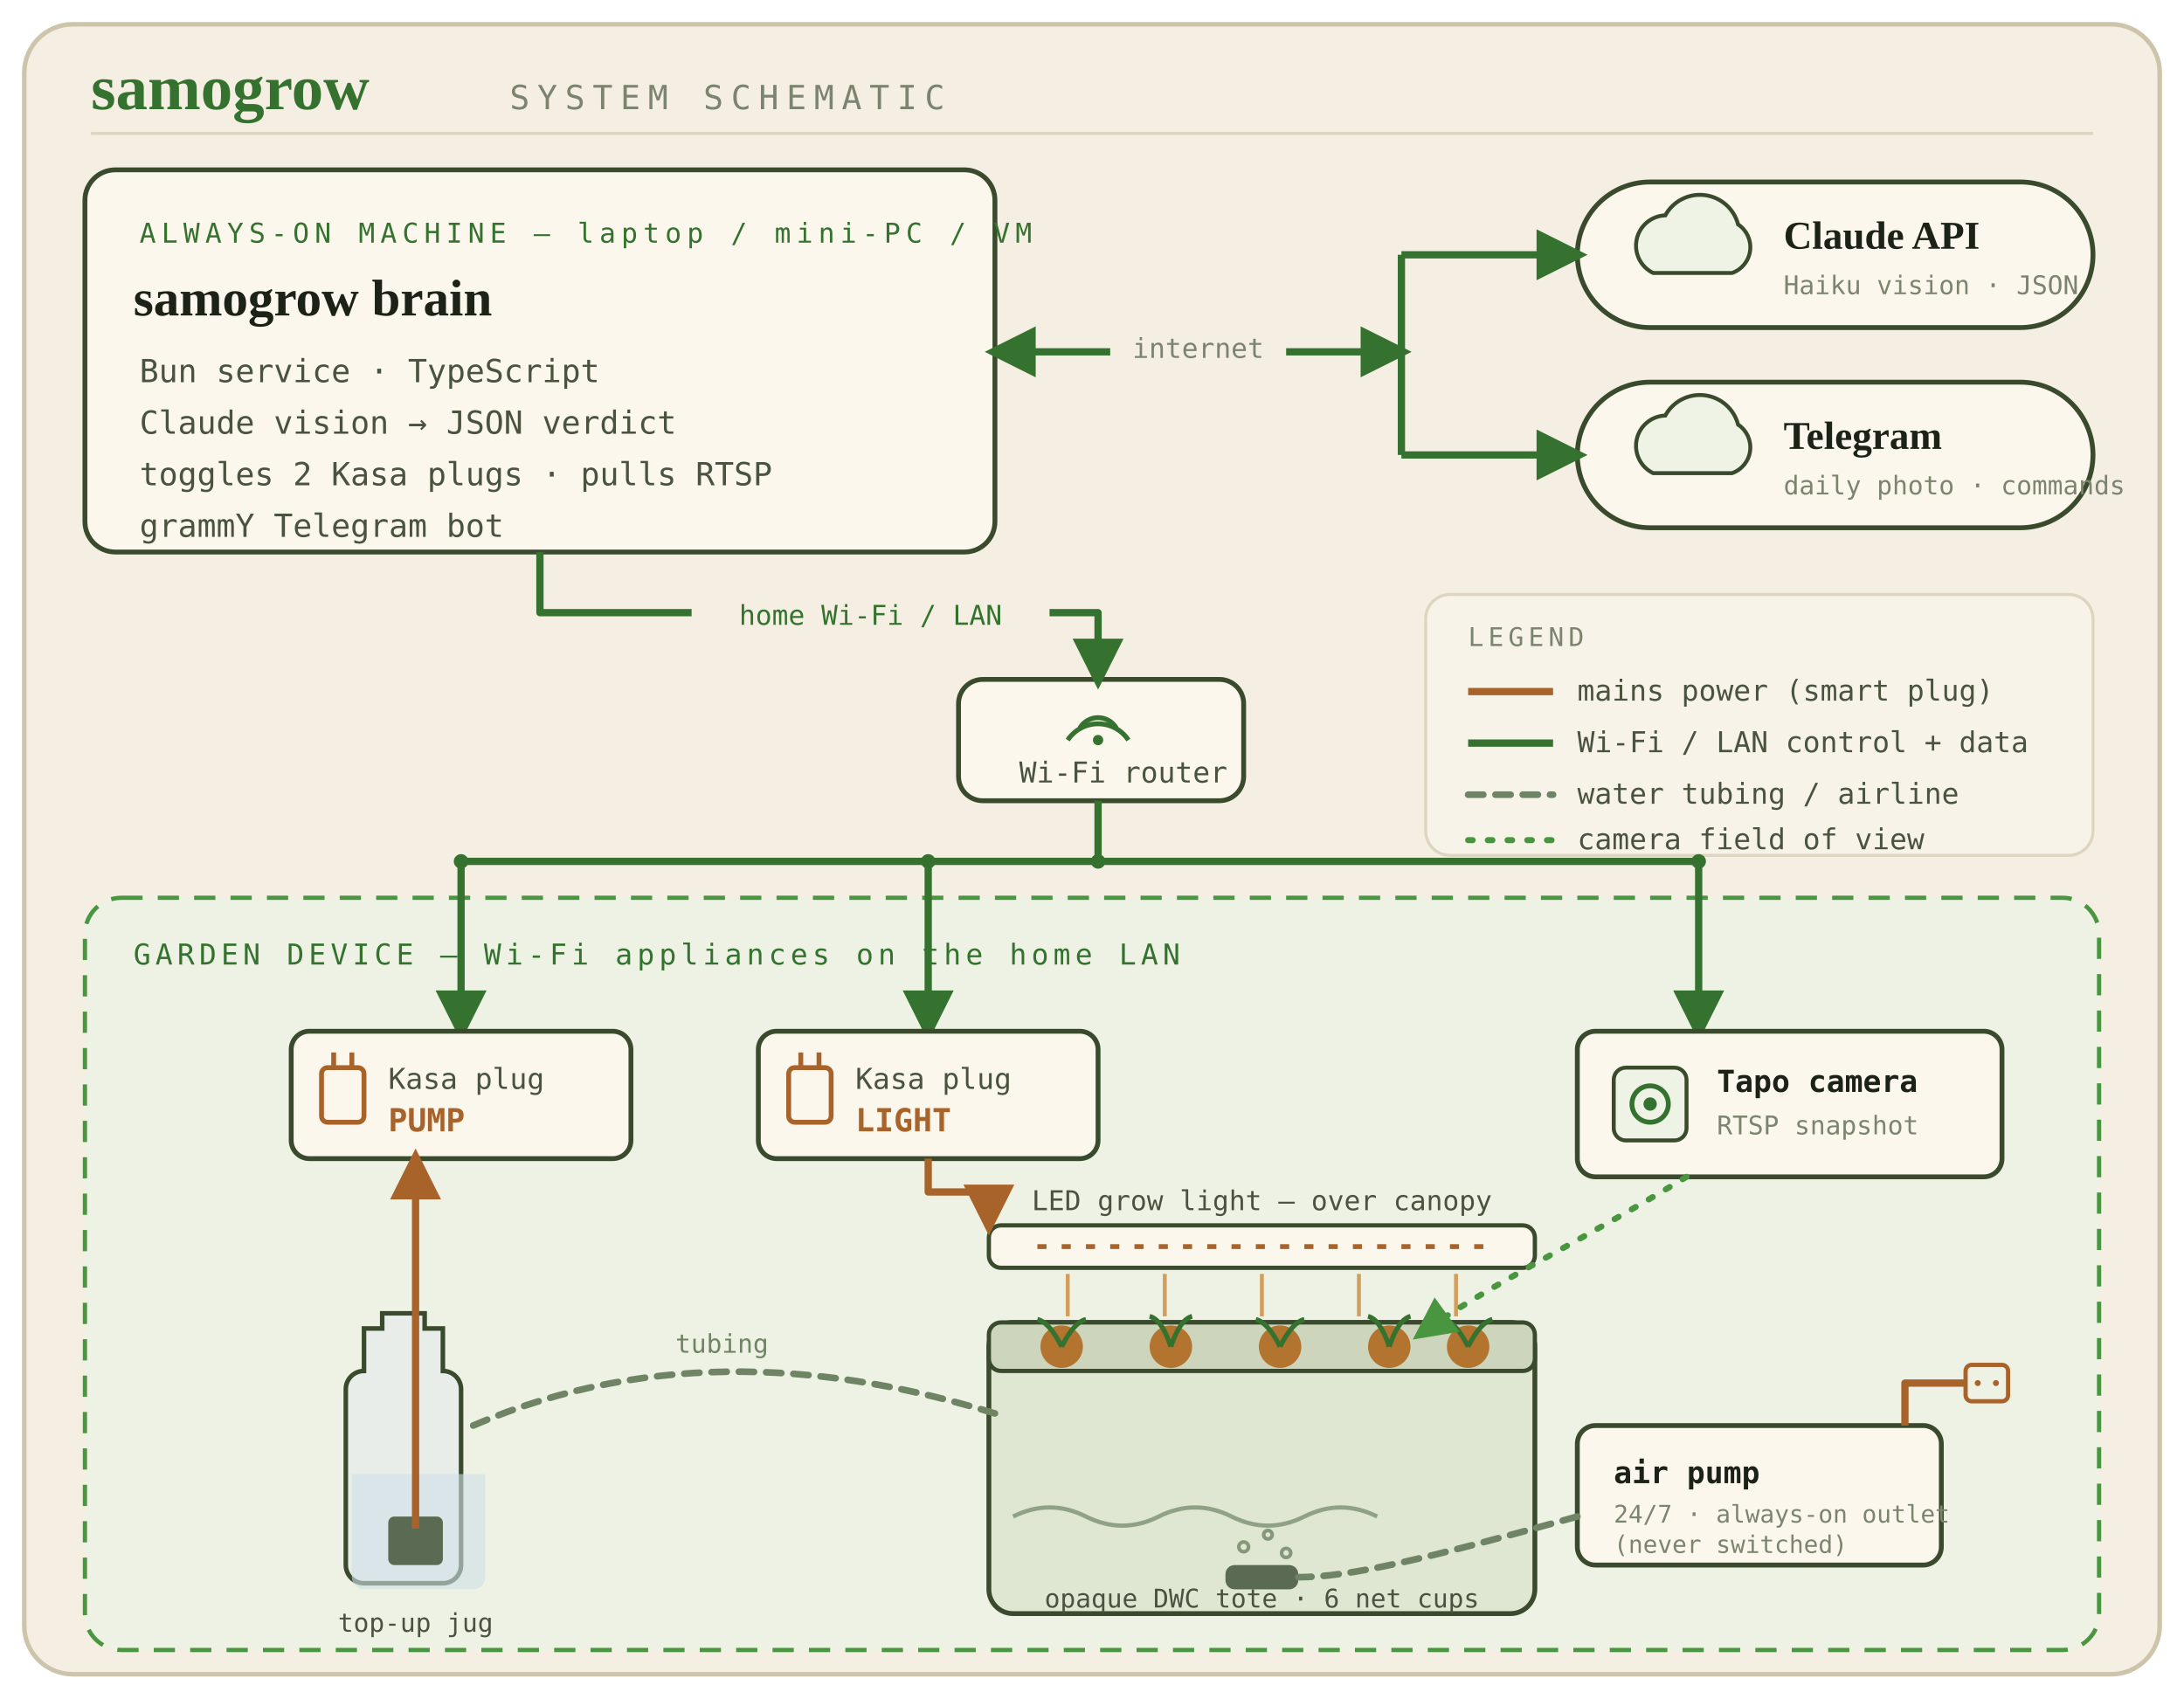
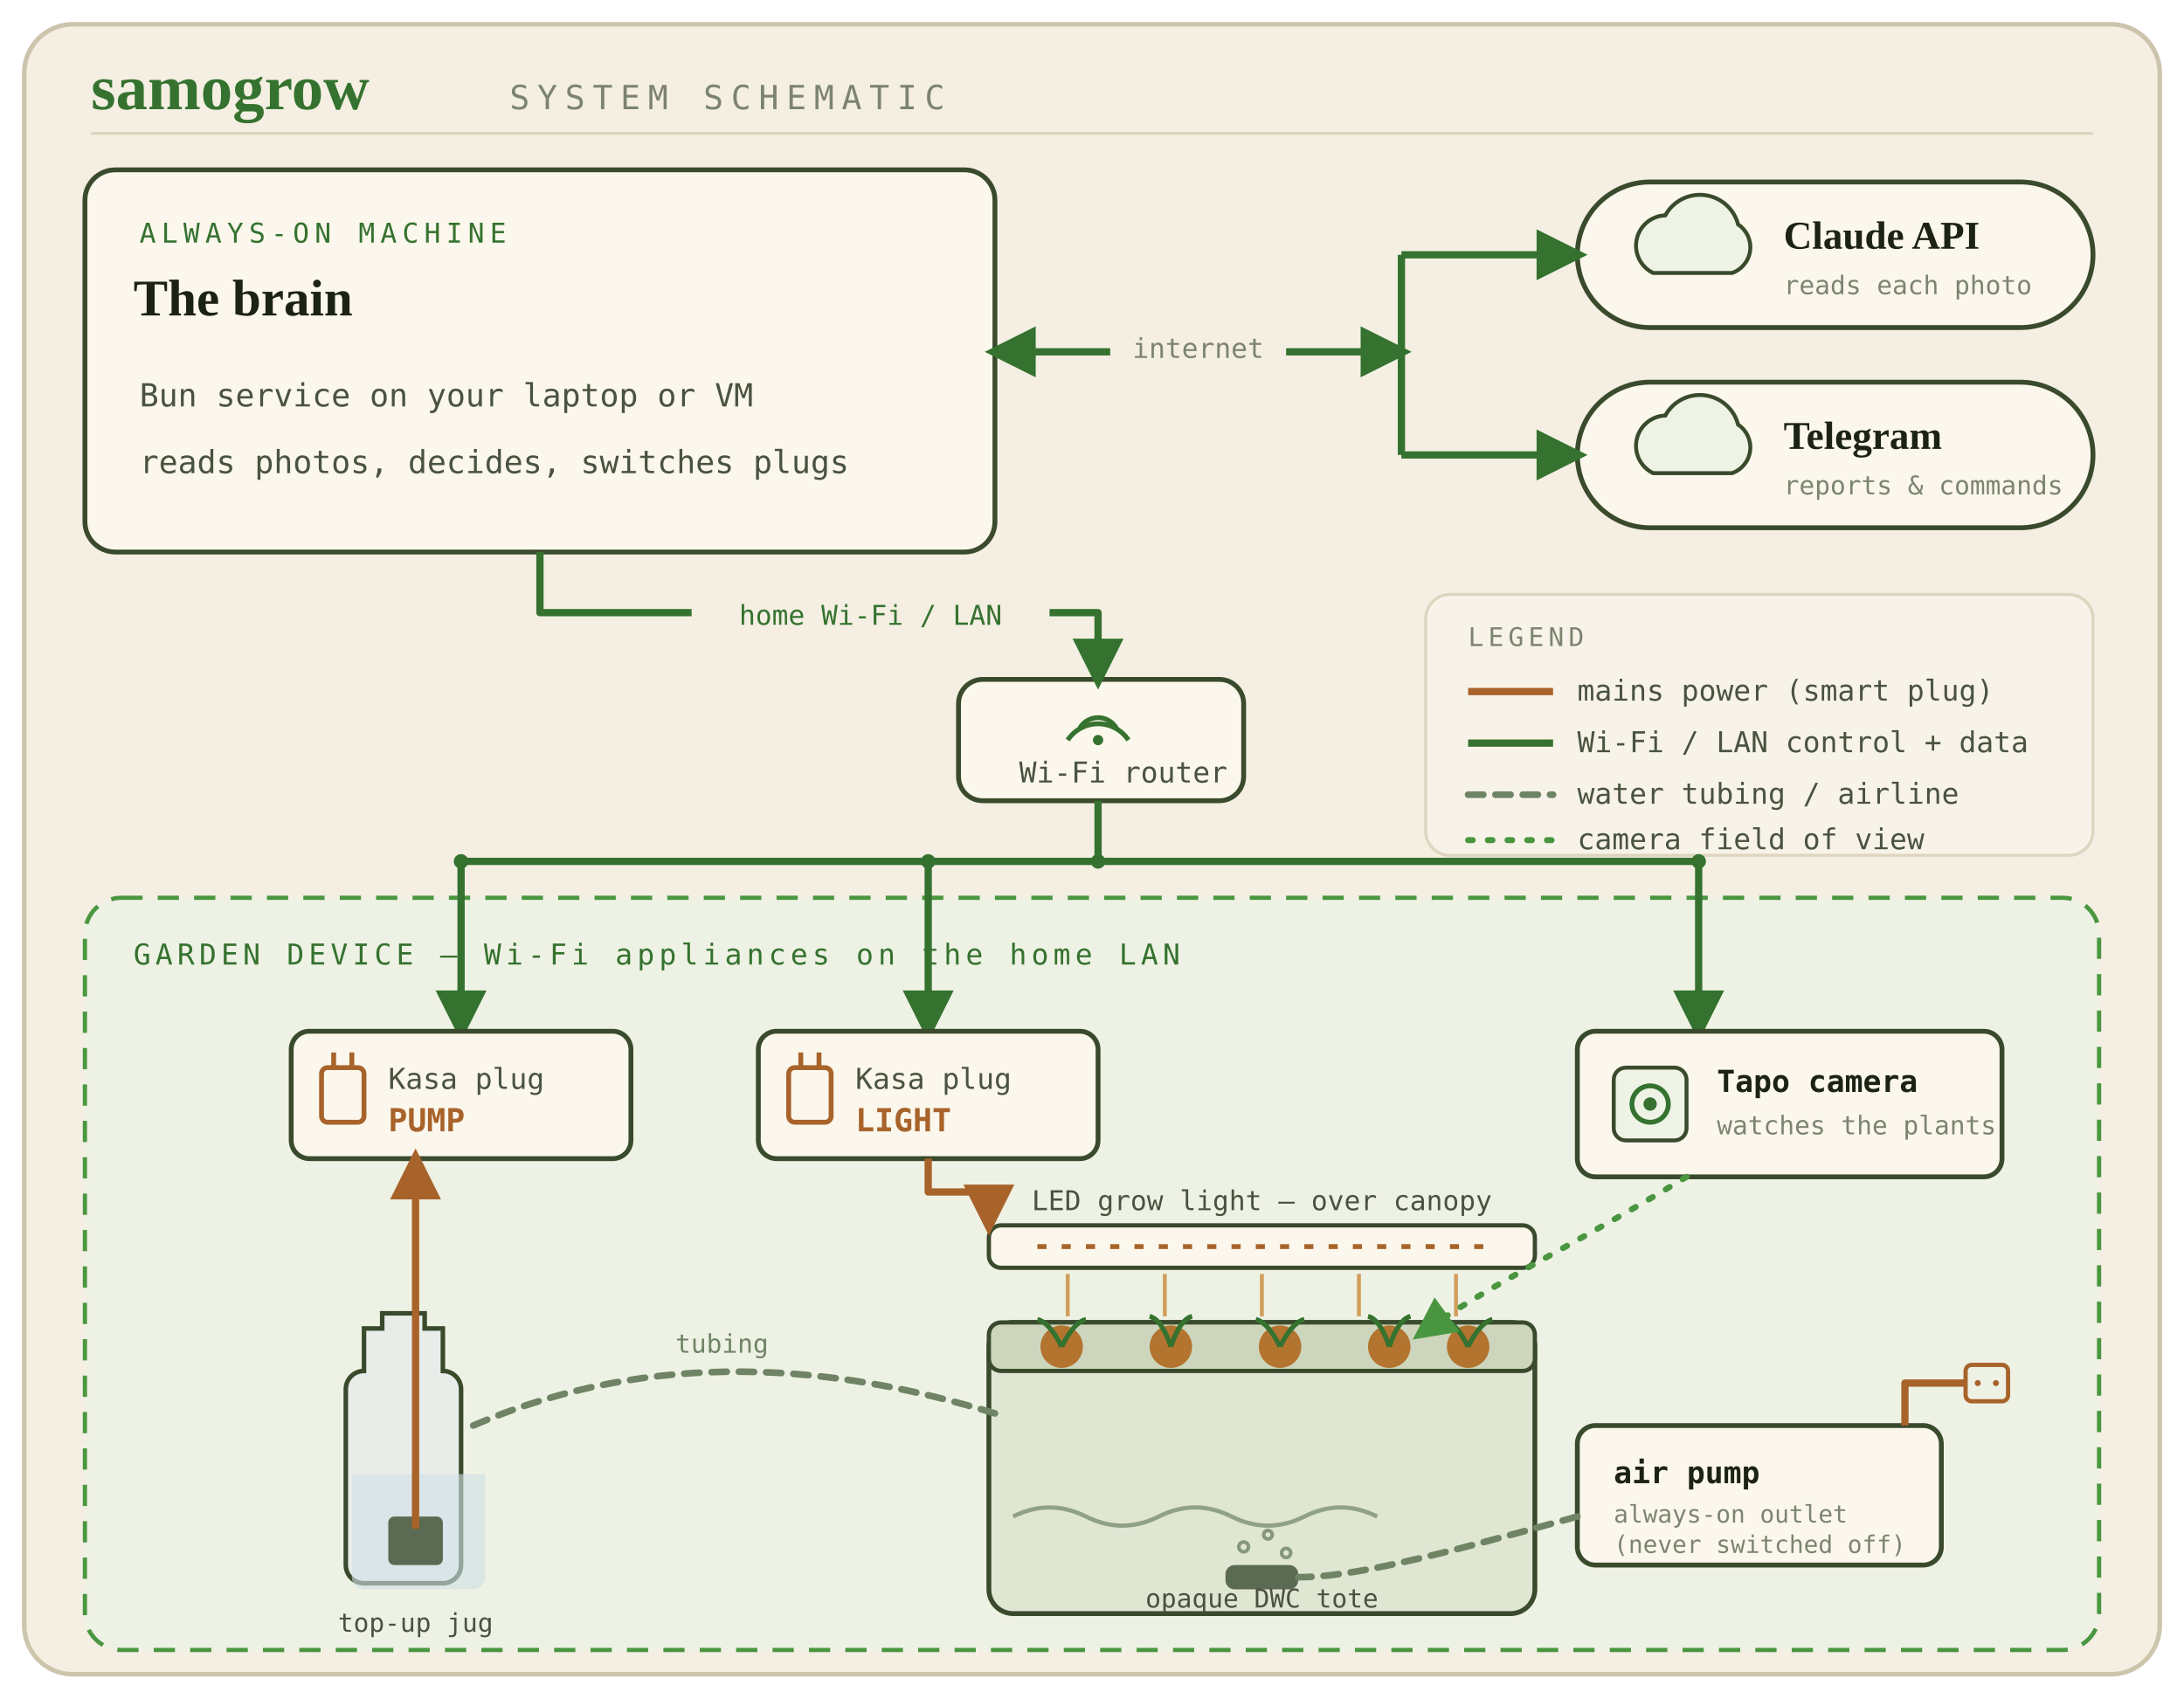
<svg xmlns="http://www.w3.org/2000/svg" viewBox="0 0 720 560" width="720" height="560" role="img" aria-label="samogrow system schematic: an always-on machine running the Bun brain talks to Claude API and Telegram over the internet, and over home Wi-Fi commands two Kasa smart plugs (light and pump), a jug pump feeding the DWC tote, an always-on air pump, and a Tapo RTSP camera watching the plants.">
  <defs>
    <style>
      .h  { font-family: Georgia, "Times New Roman", serif; }
      .m  { font-family: ui-monospace, "SFMono-Regular", Menlo, Consolas, monospace; }
      .node { fill: #fbf7ec; stroke: #3a4a2c; stroke-width: 1.6; }
      .wPow { stroke: #a8632a; stroke-width: 2.4; fill: none; stroke-linejoin: round; }
      .wNet { stroke: #35722f; stroke-width: 2.4; fill: none; stroke-linejoin: round; }
      .wTube{ stroke: #6f8465; stroke-width: 2.2; fill: none; stroke-dasharray: 5 4; stroke-linecap: round; }
      .wView{ stroke: #4a9640; stroke-width: 2;   fill: none; stroke-dasharray: 1.5 5; stroke-linecap: round; }
    </style>
    <marker id="aNet" viewBox="0 0 10 10" refX="8" refY="5" markerWidth="7" markerHeight="7" orient="auto-start-reverse">
      <path d="M0,0 L10,5 L0,10 z" fill="#35722f" />
    </marker>
    <marker id="aPow" viewBox="0 0 10 10" refX="8" refY="5" markerWidth="7" markerHeight="7" orient="auto-start-reverse">
      <path d="M0,0 L10,5 L0,10 z" fill="#a8632a" />
    </marker>
    <marker id="aView" viewBox="0 0 10 10" refX="8" refY="5" markerWidth="7" markerHeight="7" orient="auto-start-reverse">
      <path d="M0,0 L10,5 L0,10 z" fill="#4a9640" />
    </marker>
  </defs>
  <rect x="8" y="8" width="704" height="544" rx="16" fill="#f4efe2" stroke="#cdc4ac" stroke-width="1.5" />
  <text class="h" x="30" y="36" font-size="21" font-weight="700" fill="#35722f">samogrow</text>
  <text class="m" x="168" y="36" font-size="11" letter-spacing="2.5" fill="#7c8470">SYSTEM  SCHEMATIC</text>
  <line x1="30" y1="44" x2="690" y2="44" stroke="#ddd5bf" stroke-width="1" />
  <rect class="node" x="28" y="56" width="300" height="126" rx="10" />
-   <text class="m" x="46" y="80" font-size="9" letter-spacing="1.8" fill="#35722f">ALWAYS-ON MACHINE — laptop / mini-PC / VM</text>
-   <text class="h" x="44" y="104" font-size="17" font-weight="700" fill="#1c2216">samogrow brain</text>
-   <text class="m" x="46" y="126" font-size="10.5" fill="#4a5340">Bun service · TypeScript</text>
-   <text class="m" x="46" y="143" font-size="10.5" fill="#4a5340">Claude vision → JSON verdict</text>
-   <text class="m" x="46" y="160" font-size="10.5" fill="#4a5340">toggles 2 Kasa plugs · pulls RTSP</text>
-   <text class="m" x="46" y="177" font-size="10.5" fill="#4a5340">grammY Telegram bot</text>
+   <text class="m" x="46" y="80" font-size="9" letter-spacing="1.8" fill="#35722f">ALWAYS-ON MACHINE</text>
+   <text class="h" x="44" y="104" font-size="17" font-weight="700" fill="#1c2216">The brain</text>
+   <text class="m" x="46" y="134" font-size="10.5" fill="#4a5340">Bun service on your laptop or VM</text>
+   <text class="m" x="46" y="156" font-size="10.5" fill="#4a5340">reads photos, decides, switches plugs</text>
  <g>
    <rect class="node" x="520" y="60" width="170" height="48" rx="24" />
    <path d="M545,90 a10,10 0 0 1 4,-19 a13,13 0 0 1 24,3 a9,9 0 0 1 -2,16 z" fill="#eef3e6" stroke="#3a4a2c" stroke-width="1.3" />
    <text class="h" x="588" y="82" font-size="13" font-weight="700" fill="#1c2216">Claude API</text>
-     <text class="m" x="588" y="97" font-size="8.5" fill="#7c8470">Haiku vision · JSON</text>
+     <text class="m" x="588" y="97" font-size="8.5" fill="#7c8470">reads each photo</text>
    <rect class="node" x="520" y="126" width="170" height="48" rx="24" />
    <path d="M545,156 a10,10 0 0 1 4,-19 a13,13 0 0 1 24,3 a9,9 0 0 1 -2,16 z" fill="#eef3e6" stroke="#3a4a2c" stroke-width="1.3" />
    <text class="h" x="588" y="148" font-size="13" font-weight="700" fill="#1c2216">Telegram</text>
-     <text class="m" x="588" y="163" font-size="8.5" fill="#7c8470">daily photo · commands</text>
+     <text class="m" x="588" y="163" font-size="8.5" fill="#7c8470">reports &amp; commands</text>
  </g>
  <path class="wNet" d="M328,116 H462" marker-end="url(#aNet)" marker-start="url(#aNet)" />
  <path class="wNet" d="M462,84 V150" />
  <path class="wNet" d="M462,84 H520" marker-end="url(#aNet)" />
  <path class="wNet" d="M462,150 H520" marker-end="url(#aNet)" />
  <rect x="366" y="106" width="58" height="16" rx="3" fill="#f4efe2" />
  <text class="m" x="395" y="118" font-size="9" fill="#7c8470" text-anchor="middle">internet</text>
  <rect class="node" x="316" y="224" width="94" height="40" rx="8" />
  <g stroke="#35722f" stroke-width="1.6" fill="none">
    <path d="M356,240 a7,7 0 0 1 12,0" />
    <path d="M352,244 a12,12 0 0 1 20,0" />
  </g>
  <circle cx="362" cy="244" r="1.7" fill="#35722f" />
  <text class="m" x="336" y="258" font-size="9.5" fill="#4a5340">Wi-Fi router</text>
  <path class="wNet" d="M178,182 V202 H362 V224" marker-end="url(#aNet)" />
  <rect x="228" y="194" width="118" height="16" rx="3" fill="#f4efe2" />
  <text class="m" x="287" y="206" font-size="9" fill="#35722f" text-anchor="middle">home Wi-Fi / LAN</text>
  <g>
    <rect x="470" y="196" width="220" height="86" rx="8" fill="#f7f3e8" stroke="#ddd5bf" stroke-width="1" />
    <text class="m" x="484" y="213" font-size="8.5" letter-spacing="1.5" fill="#7c8470">LEGEND</text>
    <line class="wPow" x1="484" y1="228" x2="512" y2="228" />
    <text class="m" x="520" y="231" font-size="9.5" fill="#4a5340">mains power (smart plug)</text>
    <line class="wNet" x1="484" y1="245" x2="512" y2="245" />
    <text class="m" x="520" y="248" font-size="9.5" fill="#4a5340">Wi-Fi / LAN control + data</text>
    <line class="wTube" x1="484" y1="262" x2="512" y2="262" />
    <text class="m" x="520" y="265" font-size="9.5" fill="#4a5340">water tubing / airline</text>
    <line class="wView" x1="484" y1="277" x2="512" y2="277" />
    <text class="m" x="520" y="280" font-size="9.5" fill="#4a5340">camera field of view</text>
  </g>
  <rect x="28" y="296" width="664" height="248" rx="12" fill="#eef2e4" stroke="#4a9640" stroke-width="1.4" stroke-dasharray="7 5" />
  <text class="m" x="44" y="318" font-size="9.5" letter-spacing="1.5" fill="#35722f">GARDEN DEVICE — Wi-Fi appliances on the home LAN</text>
  <path class="wNet" d="M362,264 V284" />
  <path class="wNet" d="M150,284 H560" />
  <circle cx="362" cy="284" r="2.4" fill="#35722f" />
  <path class="wNet" d="M152,284 V340" marker-end="url(#aNet)" />
  <path class="wNet" d="M306,284 V340" marker-end="url(#aNet)" />
  <path class="wNet" d="M560,284 V340" marker-end="url(#aNet)" />
  <circle cx="152" cy="284" r="2.4" fill="#35722f" />
  <circle cx="306" cy="284" r="2.4" fill="#35722f" />
  <circle cx="560" cy="284" r="2.4" fill="#35722f" />
  <rect class="node" x="96" y="340" width="112" height="42" rx="6" />
  <rect x="106" y="352" width="14" height="18" rx="2" fill="none" stroke="#a8632a" stroke-width="1.6" />
  <line x1="110" y1="352" x2="110" y2="347" stroke="#a8632a" stroke-width="1.6" />
  <line x1="116" y1="352" x2="116" y2="347" stroke="#a8632a" stroke-width="1.6" />
  <text class="m" x="128" y="359" font-size="9.5" fill="#4a5340">Kasa plug</text>
  <text class="m" x="128" y="373" font-size="10.5" font-weight="700" fill="#a8632a">PUMP</text>
  <rect class="node" x="250" y="340" width="112" height="42" rx="6" />
  <rect x="260" y="352" width="14" height="18" rx="2" fill="none" stroke="#a8632a" stroke-width="1.6" />
  <line x1="264" y1="352" x2="264" y2="347" stroke="#a8632a" stroke-width="1.6" />
  <line x1="270" y1="352" x2="270" y2="347" stroke="#a8632a" stroke-width="1.6" />
  <text class="m" x="282" y="359" font-size="9.5" fill="#4a5340">Kasa plug</text>
  <text class="m" x="282" y="373" font-size="10.5" font-weight="700" fill="#a8632a">LIGHT</text>
  <rect class="node" x="520" y="340" width="140" height="48" rx="6" />
  <rect x="532" y="352" width="24" height="24" rx="4" fill="#eef3e6" stroke="#3a4a2c" stroke-width="1.3" />
  <circle cx="544" cy="364" r="6" fill="none" stroke="#35722f" stroke-width="1.6" />
  <circle cx="544" cy="364" r="2.2" fill="#35722f" />
  <text class="m" x="566" y="360" font-size="10" font-weight="700" fill="#1c2216">Tapo camera</text>
-   <text class="m" x="566" y="374" font-size="8.5" fill="#7c8470">RTSP snapshot</text>
+   <text class="m" x="566" y="374" font-size="8.5" fill="#7c8470">watches the plants</text>
  <rect x="326" y="404" width="180" height="14" rx="4" fill="#fbf7ec" stroke="#3a4a2c" stroke-width="1.4" />
  <line x1="342" y1="411" x2="490" y2="411" stroke="#a8632a" stroke-width="1.6" stroke-dasharray="3 5" />
  <text class="m" x="416" y="399" font-size="9" fill="#4a5340" text-anchor="middle">LED grow light — over canopy</text>
  <g stroke="#c98a3c" stroke-width="1.3" opacity="0.8">
    <line x1="352" y1="420" x2="352" y2="434" />
    <line x1="384" y1="420" x2="384" y2="434" />
    <line x1="416" y1="420" x2="416" y2="434" />
    <line x1="448" y1="420" x2="448" y2="434" />
    <line x1="480" y1="420" x2="480" y2="434" />
  </g>
  <path class="wPow" d="M306,382 V393 H326 V404" marker-end="url(#aPow)" />
  <rect x="326" y="436" width="180" height="96" rx="8" fill="#dfe6d2" stroke="#3a4a2c" stroke-width="1.6" />
  <rect x="326" y="436" width="180" height="16" rx="4" fill="#cdd6bd" stroke="#3a4a2c" stroke-width="1.4" />
  <g>
    <circle cx="350" cy="444" r="7" fill="#b3742f" />
    <circle cx="386" cy="444" r="7" fill="#b3742f" />
    <circle cx="422" cy="444" r="7" fill="#b3742f" />
    <circle cx="458" cy="444" r="7" fill="#b3742f" />
    <circle cx="484" cy="444" r="7" fill="#b3742f" />
    <g stroke="#35722f" stroke-width="1.6" fill="none">
      <path d="M350,444 q-4,-8 -8,-9 M350,444 q4,-8 8,-9" />
      <path d="M386,444 q-3,-9 -7,-10 M386,444 q3,-9 7,-10" />
      <path d="M422,444 q-4,-8 -8,-9 M422,444 q4,-8 8,-9" />
      <path d="M458,444 q-3,-9 -7,-10 M458,444 q3,-9 7,-10" />
      <path d="M484,444 q-4,-8 -8,-9 M484,444 q4,-8 8,-9" />
    </g>
  </g>
  <path d="M334,500 q12,-6 24,0 t24,0 t24,0 t24,0 t24,0" fill="none" stroke="#6f8465" stroke-width="1.4" opacity="0.7" />
  <rect x="404" y="516" width="24" height="8" rx="3" fill="#5b6a52" />
  <g fill="none" stroke="#6f8465" stroke-width="1.2" opacity="0.8">
    <circle cx="410" cy="510" r="1.6" />
    <circle cx="418" cy="506" r="1.4" />
    <circle cx="424" cy="512" r="1.5" />
  </g>
-   <text class="m" x="416" y="530" font-size="8.5" fill="#4a5340" text-anchor="middle">opaque DWC tote · 6 net cups</text>
+   <text class="m" x="416" y="530" font-size="8.5" fill="#4a5340" text-anchor="middle">opaque DWC tote</text>
  <path d="M120,452 v-14 h6 v-5 h14 v5 h6 v14 a6,6 0 0 1 6,6 v58 a6,6 0 0 1 -6,6 h-26 a6,6 0 0 1 -6,-6 v-58 a6,6 0 0 1 6,-6 z" fill="#e9edea" stroke="#3a4a2c" stroke-width="1.5" />
  <path d="M116,486 h44 v34 a4,4 0 0 1 -4,4 h-36 a4,4 0 0 1 -4,-4 z" fill="#cfe0e6" opacity="0.6" />
  <rect x="128" y="500" width="18" height="16" rx="2" fill="#5b6a52" />
  <text class="m" x="137" y="538" font-size="8.5" fill="#4a5340" text-anchor="middle">top-up jug</text>
  <path class="wPow" d="M137,504 V382" marker-end="url(#aPow)" />
  <path class="wTube" d="M156,470 C 220,448 270,452 330,466" marker-end="url(#aView)" opacity="0" />
  <path class="wTube" d="M156,470 C 216,444 276,450 328,466" />
  <text class="m" x="238" y="446" font-size="8.5" fill="#6f8465" text-anchor="middle">tubing</text>
  <rect class="node" x="520" y="470" width="120" height="46" rx="6" />
  <text class="m" x="532" y="489" font-size="10" font-weight="700" fill="#1c2216">air pump</text>
-   <text class="m" x="532" y="502" font-size="8" fill="#7c8470">24/7 · always-on outlet</text>
-   <text class="m" x="532" y="512" font-size="8" fill="#7c8470">(never switched)</text>
+   <text class="m" x="532" y="502" font-size="8" fill="#7c8470">always-on outlet</text>
+   <text class="m" x="532" y="512" font-size="8" fill="#7c8470">(never switched off)</text>
  <path class="wPow" d="M628,470 V456 H648" />
  <rect x="648" y="450" width="14" height="12" rx="2" fill="none" stroke="#a8632a" stroke-width="1.4" />
  <circle cx="652" cy="456" r="1" fill="#a8632a" />
  <circle cx="658" cy="456" r="1" fill="#a8632a" />
  <path class="wTube" d="M520,500 C 470,514 445,520 428,520" />
  <path class="wView" d="M556,388 C 520,410 490,424 468,440" marker-end="url(#aView)" />
</svg>
